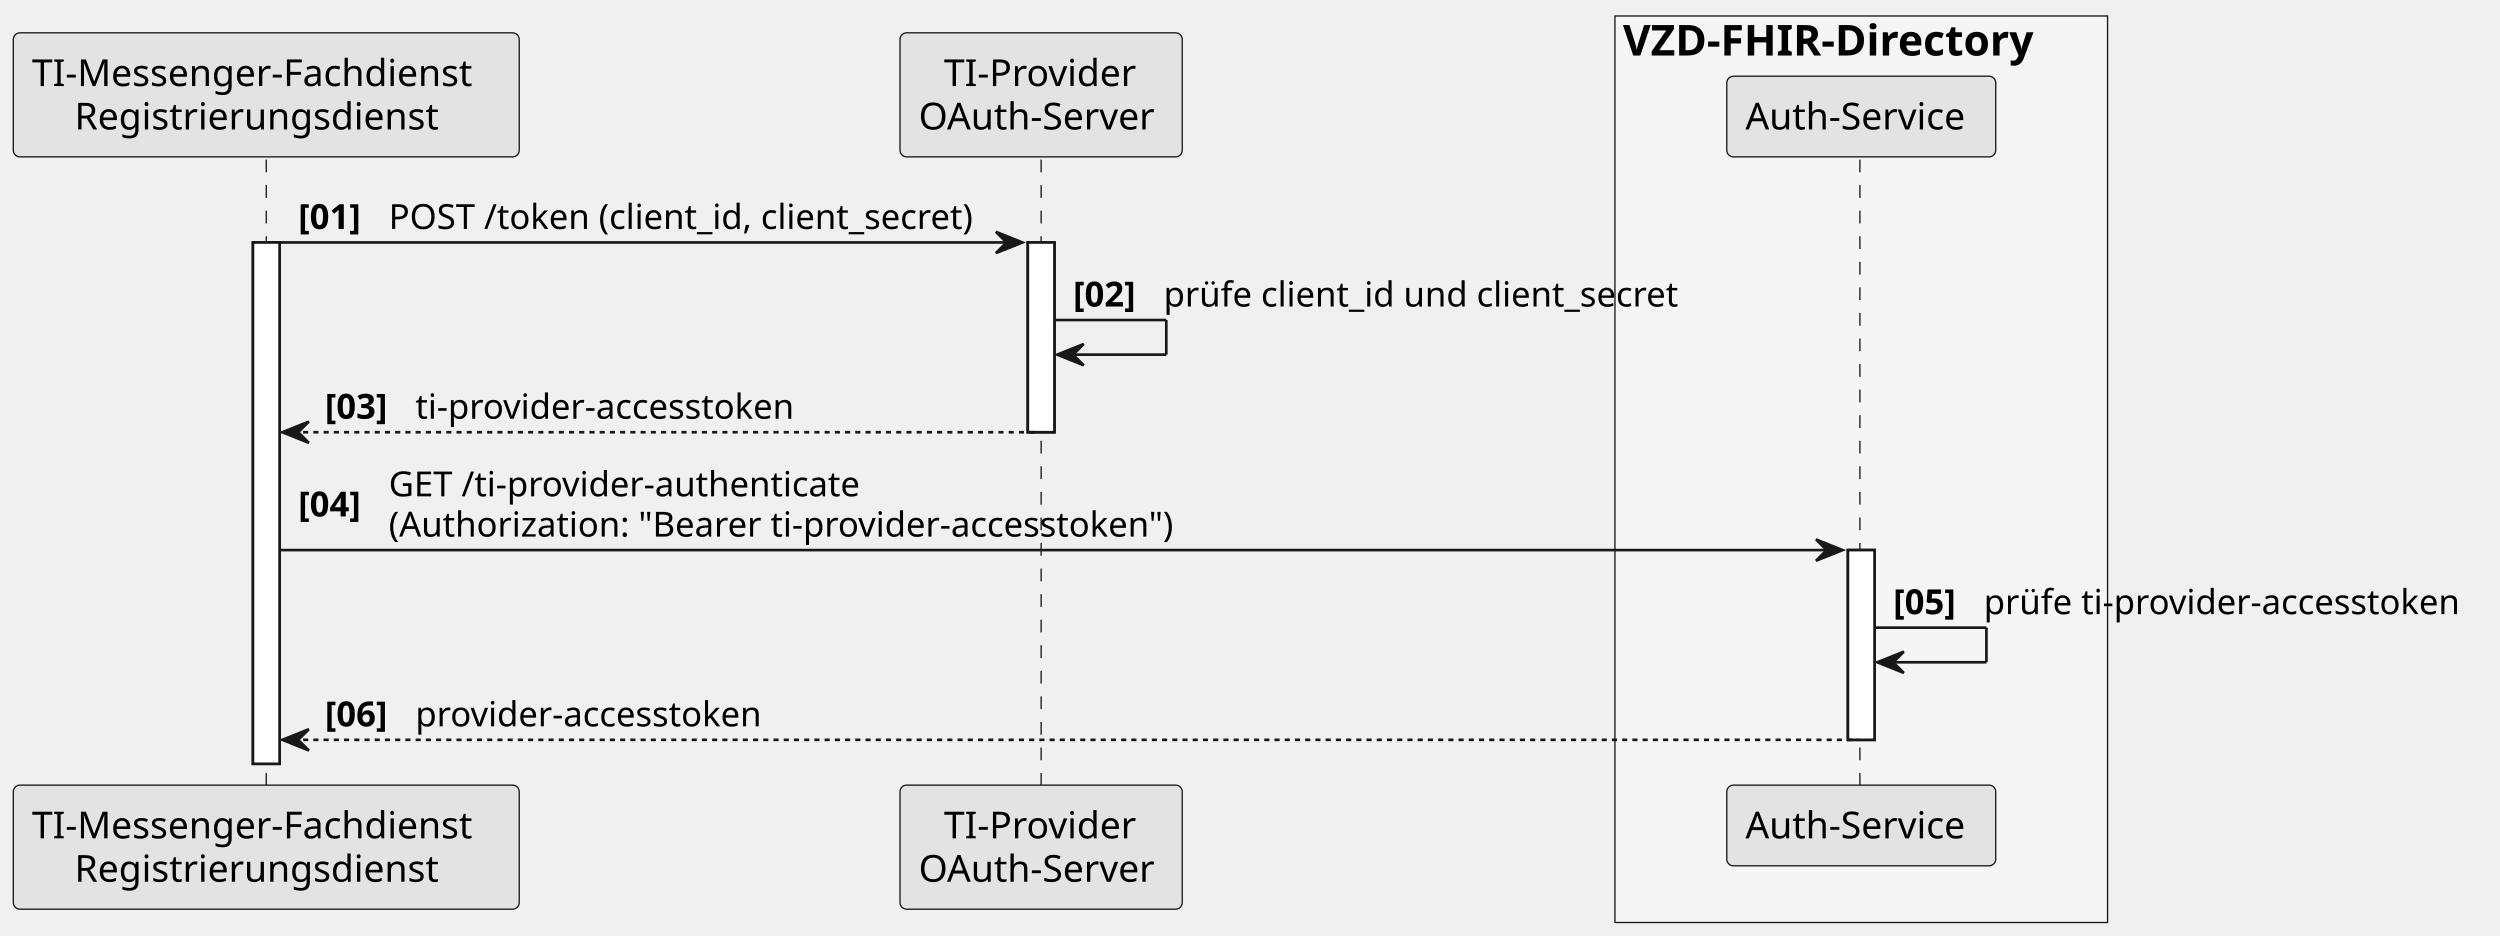
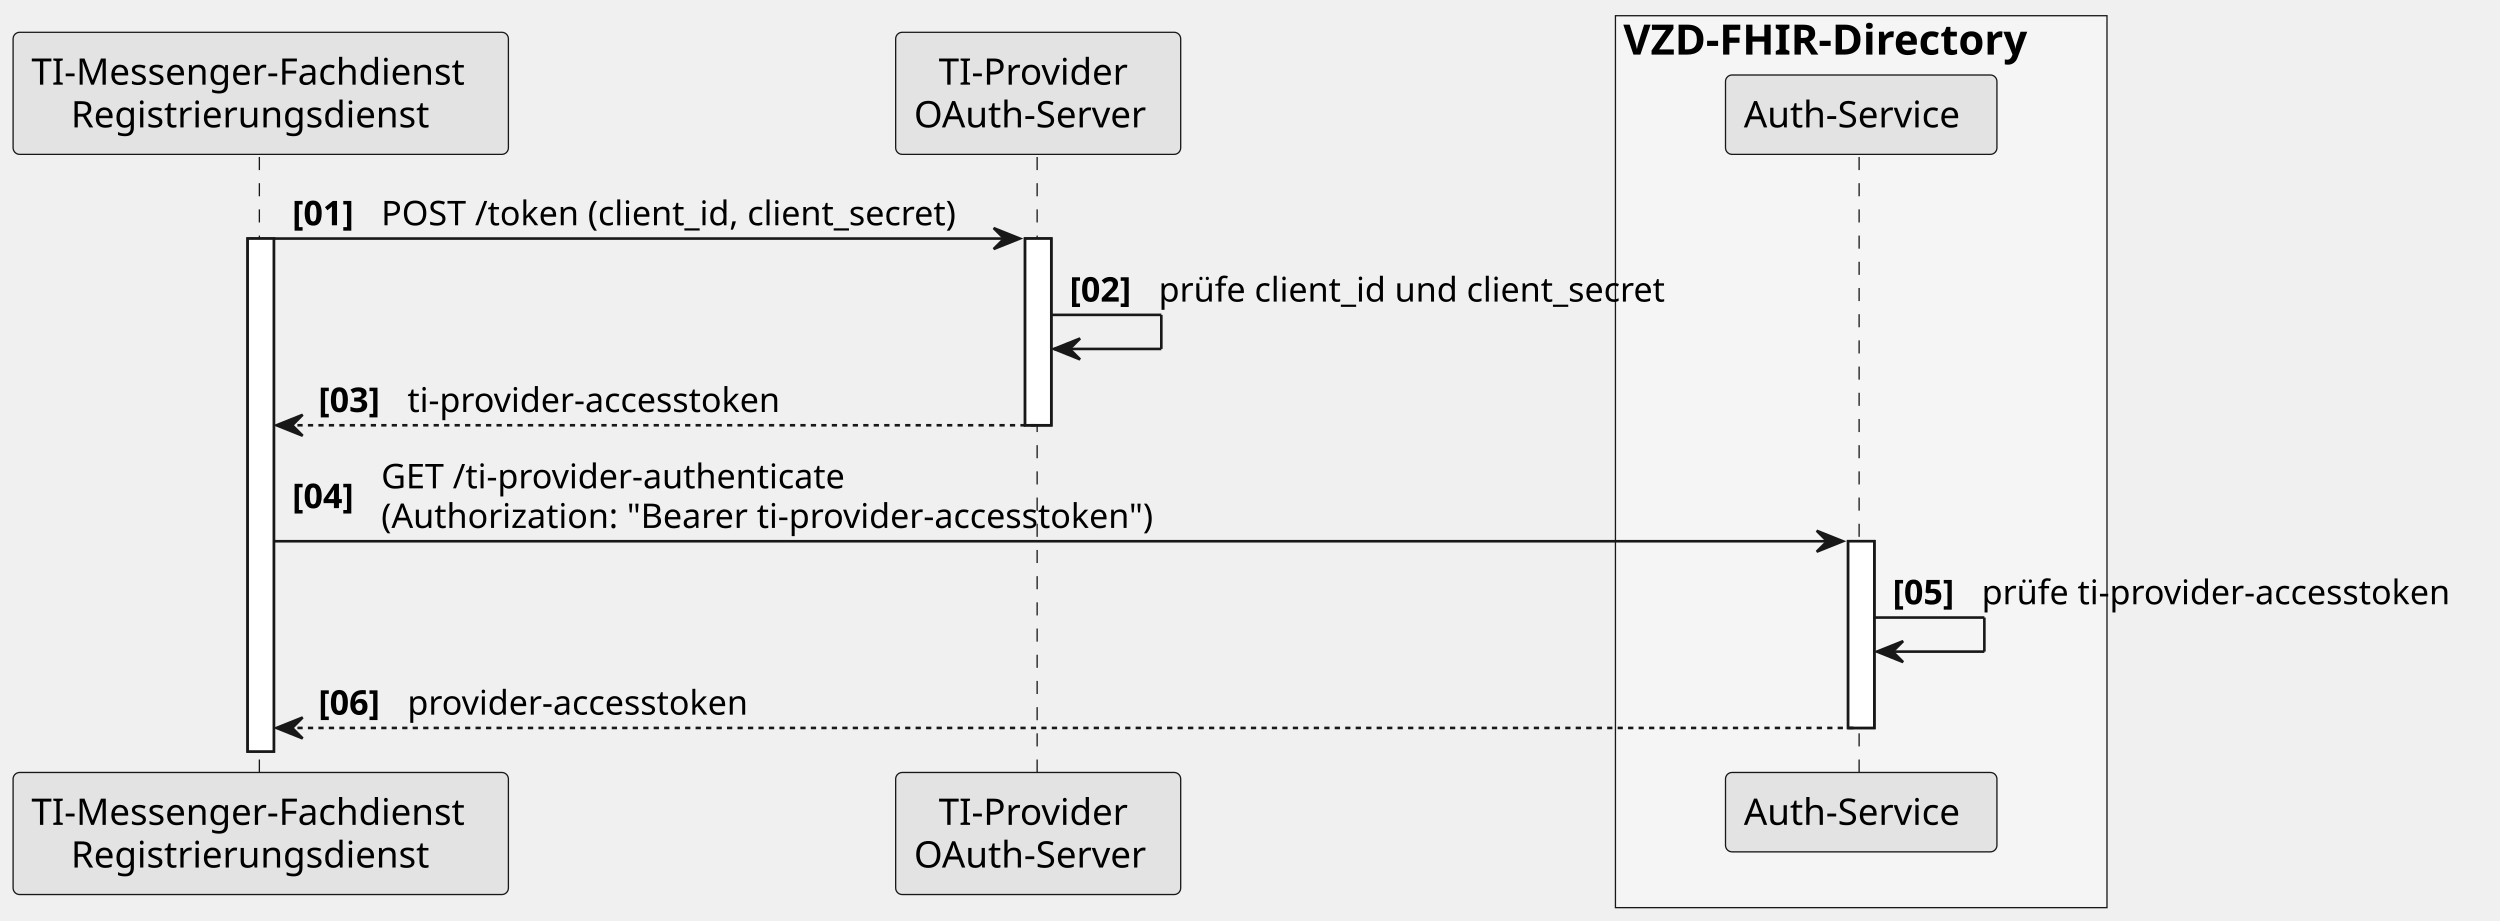
- <svg xmlns="http://www.w3.org/2000/svg" contentStyleType="text/css" height="366.667px" preserveAspectRatio="none" style="width:978px;height:366px;background:#FFFFFF;" version="1.1" viewBox="0 0 978 366" width="978.125px" zoomAndPan="magnify">
+ <svg xmlns="http://www.w3.org/2000/svg" contentStyleType="text/css" data-diagram-type="SEQUENCE" height="366.667px" preserveAspectRatio="none" style="width:994px;height:366px;background:#FFFFFF;" version="1.1" viewBox="0 0 994 366" width="994.792px" zoomAndPan="magnify">
  <defs />
  <g>
-     <rect fill="#F5F5F5" height="354.63" style="stroke:#181818;stroke-width:0.521;" width="192.708" x="631.771" y="6.25" />
-     <text fill="#000000" font-family="sans-serif" font-size="16.667" font-weight="bold" lengthAdjust="spacing" textLength="181.25" x="634.896" y="21.72">VZD-FHIR-Directory</text>
-     <text fill="#000000" font-family="sans-serif" font-size="13.542" font-weight="bold" lengthAdjust="spacing" textLength="5.208" x="816.146" y="22.457"> </text>
-     <rect fill="#FFFFFF" height="203.955" style="stroke:#181818;stroke-width:1.042;" width="10.417" x="98.958" y="94.849" />
-     <rect fill="#FFFFFF" height="74.235" style="stroke:#181818;stroke-width:1.042;" width="10.417" x="402.083" y="94.849" />
-     <rect fill="#FFFFFF" height="74.235" style="stroke:#181818;stroke-width:1.042;" width="10.417" x="722.917" y="215.194" />
-     <line style="stroke:#181818;stroke-width:0.521;stroke-dasharray:5.0,5.0;" x1="104.167" x2="104.167" y1="62.419" y2="308.179" />
-     <line style="stroke:#181818;stroke-width:0.521;stroke-dasharray:5.0,5.0;" x1="407.292" x2="407.292" y1="62.419" y2="308.179" />
-     <line style="stroke:#181818;stroke-width:0.521;stroke-dasharray:5.0,5.0;" x1="727.604" x2="727.604" y1="62.419" y2="308.179" />
-     <rect fill="#E3E3E3" height="48.535" rx="2.604" ry="2.604" style="stroke:#181818;stroke-width:0.521;" width="197.917" x="5.208" y="12.842" />
-     <text fill="#000000" font-family="sans-serif" font-size="14.583" lengthAdjust="spacing" textLength="183.333" x="12.5" y="33.67">TI-Messenger-Fachdienst</text>
-     <text fill="#000000" font-family="sans-serif" font-size="14.583" lengthAdjust="spacing" textLength="150" x="29.167" y="50.646">Registrierungsdienst</text>
-     <rect fill="#E3E3E3" height="48.535" rx="2.604" ry="2.604" style="stroke:#181818;stroke-width:0.521;" width="197.917" x="5.208" y="307.137" />
-     <text fill="#000000" font-family="sans-serif" font-size="14.583" lengthAdjust="spacing" textLength="183.333" x="12.5" y="327.965">TI-Messenger-Fachdienst</text>
-     <text fill="#000000" font-family="sans-serif" font-size="14.583" lengthAdjust="spacing" textLength="150" x="29.167" y="344.941">Registrierungsdienst</text>
-     <rect fill="#E3E3E3" height="48.535" rx="2.604" ry="2.604" style="stroke:#181818;stroke-width:0.521;" width="110.417" x="352.083" y="12.842" />
-     <text fill="#000000" font-family="sans-serif" font-size="14.583" lengthAdjust="spacing" textLength="76.042" x="369.271" y="33.67">TI-Provider</text>
-     <text fill="#000000" font-family="sans-serif" font-size="14.583" lengthAdjust="spacing" textLength="95.833" x="359.375" y="50.646">OAuth-Server</text>
-     <rect fill="#E3E3E3" height="48.535" rx="2.604" ry="2.604" style="stroke:#181818;stroke-width:0.521;" width="110.417" x="352.083" y="307.137" />
-     <text fill="#000000" font-family="sans-serif" font-size="14.583" lengthAdjust="spacing" textLength="76.042" x="369.271" y="327.965">TI-Provider</text>
-     <text fill="#000000" font-family="sans-serif" font-size="14.583" lengthAdjust="spacing" textLength="95.833" x="359.375" y="344.941">OAuth-Server</text>
-     <rect fill="#E3E3E3" height="31.559" rx="2.604" ry="2.604" style="stroke:#181818;stroke-width:0.521;" width="105.208" x="675.521" y="29.818" />
-     <text fill="#000000" font-family="sans-serif" font-size="14.583" lengthAdjust="spacing" textLength="90.625" x="682.812" y="50.646">Auth-Service</text>
-     <rect fill="#E3E3E3" height="31.559" rx="2.604" ry="2.604" style="stroke:#181818;stroke-width:0.521;" width="105.208" x="675.521" y="307.137" />
-     <text fill="#000000" font-family="sans-serif" font-size="14.583" lengthAdjust="spacing" textLength="90.625" x="682.812" y="327.965">Auth-Service</text>
-     <rect fill="#FFFFFF" height="203.955" style="stroke:#181818;stroke-width:1.042;" width="10.417" x="98.958" y="94.849" />
-     <rect fill="#FFFFFF" height="74.235" style="stroke:#181818;stroke-width:1.042;" width="10.417" x="402.083" y="94.849" />
-     <rect fill="#FFFFFF" height="74.235" style="stroke:#181818;stroke-width:1.042;" width="10.417" x="722.917" y="215.194" />
-     <polygon fill="#181818" points="389.583,90.682,400,94.849,389.583,99.015,393.75,94.849" style="stroke:#181818;stroke-width:1.042;" />
-     <line style="stroke:#181818;stroke-width:1.042;" x1="109.375" x2="395.833" y1="94.849" y2="94.849" />
-     <text fill="#000000" font-family="sans-serif" font-size="13.542" font-weight="bold" lengthAdjust="spacing" textLength="31.25" x="116.667" y="89.572">[01]</text>
-     <text fill="#000000" font-family="sans-serif" font-size="13.542" lengthAdjust="spacing" textLength="242.708" x="152.083" y="89.572">POST /token (client_id, client_secret)</text>
-     <line style="stroke:#181818;stroke-width:1.042;" x1="412.5" x2="456.25" y1="125.195" y2="125.195" />
-     <line style="stroke:#181818;stroke-width:1.042;" x1="456.25" x2="456.25" y1="125.195" y2="138.737" />
-     <line style="stroke:#181818;stroke-width:1.042;" x1="413.542" x2="456.25" y1="138.737" y2="138.737" />
-     <polygon fill="#181818" points="423.958,134.57,413.542,138.737,423.958,142.904,419.792,138.737" style="stroke:#181818;stroke-width:1.042;" />
-     <text fill="#000000" font-family="sans-serif" font-size="13.542" font-weight="bold" lengthAdjust="spacing" textLength="31.25" x="419.792" y="119.918">[02]</text>
-     <text fill="#000000" font-family="sans-serif" font-size="13.542" lengthAdjust="spacing" textLength="210.417" x="455.208" y="119.918">prüfe client_id und client_secret</text>
-     <polygon fill="#181818" points="120.833,164.917,110.417,169.084,120.833,173.25,116.667,169.084" style="stroke:#181818;stroke-width:1.042;" />
-     <line style="stroke:#181818;stroke-width:1.042;stroke-dasharray:2.0,2.0;" x1="114.583" x2="406.25" y1="169.084" y2="169.084" />
-     <text fill="#000000" font-family="sans-serif" font-size="13.542" font-weight="bold" lengthAdjust="spacing" textLength="31.25" x="127.083" y="163.807">[03]</text>
-     <text fill="#000000" font-family="sans-serif" font-size="13.542" lengthAdjust="spacing" textLength="156.25" x="162.5" y="163.807">ti-provider-accesstoken</text>
-     <polygon fill="#181818" points="710.417,211.027,720.833,215.194,710.417,219.36,714.583,215.194" style="stroke:#181818;stroke-width:1.042;" />
-     <line style="stroke:#181818;stroke-width:1.042;" x1="109.375" x2="716.667" y1="215.194" y2="215.194" />
-     <text fill="#000000" font-family="sans-serif" font-size="13.542" font-weight="bold" lengthAdjust="spacing" textLength="31.25" x="116.667" y="202.035">[04]</text>
-     <text fill="#000000" font-family="sans-serif" font-size="13.542" lengthAdjust="spacing" textLength="191.667" x="152.083" y="194.153">GET /ti-provider-authenticate</text>
-     <text fill="#000000" font-family="sans-serif" font-size="13.542" lengthAdjust="spacing" textLength="322.917" x="152.083" y="209.917">(Authorization: "Bearer ti-provider-accesstoken")</text>
-     <line style="stroke:#181818;stroke-width:1.042;" x1="733.333" x2="777.083" y1="245.54" y2="245.54" />
-     <line style="stroke:#181818;stroke-width:1.042;" x1="777.083" x2="777.083" y1="245.54" y2="259.082" />
-     <line style="stroke:#181818;stroke-width:1.042;" x1="734.375" x2="777.083" y1="259.082" y2="259.082" />
-     <polygon fill="#181818" points="744.792,254.915,734.375,259.082,744.792,263.249,740.625,259.082" style="stroke:#181818;stroke-width:1.042;" />
-     <text fill="#000000" font-family="sans-serif" font-size="13.542" font-weight="bold" lengthAdjust="spacing" textLength="31.25" x="740.625" y="240.263">[05]</text>
-     <text fill="#000000" font-family="sans-serif" font-size="13.542" lengthAdjust="spacing" textLength="194.792" x="776.042" y="240.263">prüfe ti-provider-accesstoken</text>
-     <polygon fill="#181818" points="120.833,285.262,110.417,289.429,120.833,293.595,116.667,289.429" style="stroke:#181818;stroke-width:1.042;" />
-     <line style="stroke:#181818;stroke-width:1.042;stroke-dasharray:2.0,2.0;" x1="114.583" x2="727.083" y1="289.429" y2="289.429" />
-     <text fill="#000000" font-family="sans-serif" font-size="13.542" font-weight="bold" lengthAdjust="spacing" textLength="31.25" x="127.083" y="284.152">[06]</text>
-     <text fill="#000000" font-family="sans-serif" font-size="13.542" lengthAdjust="spacing" textLength="142.708" x="162.5" y="284.152">provider-accesstoken</text>
+     <rect fill="#F5F5F5" height="354.63" style="stroke:#181818;stroke-width:0.521;" width="195.437" x="642.302" y="6.25" />
+     <text fill="#000000" font-family="sans-serif" font-size="16.667" font-weight="bold" lengthAdjust="spacing" textLength="184.473" x="645.427" y="21.72">VZD-FHIR-Directory</text>
+     <text fill="#000000" font-family="sans-serif" font-size="13.542" font-weight="bold" lengthAdjust="spacing" textLength="4.715" x="829.9" y="22.457"> </text>
+     <g>
+       <rect fill="#FFFFFF" height="203.955" style="stroke:#181818;stroke-width:1.042;" width="10.417" x="98.466" y="94.849" />
+     </g>
+     <g>
+       <rect fill="#FFFFFF" height="74.235" style="stroke:#181818;stroke-width:1.042;" width="10.417" x="407.571" y="94.849" />
+     </g>
+     <g>
+       <rect fill="#FFFFFF" height="74.235" style="stroke:#181818;stroke-width:1.042;" width="10.417" x="734.813" y="215.194" />
+     </g>
+     <g>
+       <rect fill="#000000" fill-opacity="0" height="245.76" width="8.333" x="99.508" y="62.419" />
+       <line style="stroke:#181818;stroke-width:0.521;stroke-dasharray:5.208,5.208;" x1="103.125" x2="103.125" y1="62.419" y2="308.179" />
+     </g>
+     <g>
+       <rect fill="#000000" fill-opacity="0" height="245.76" width="8.333" x="408.613" y="62.419" />
+       <line style="stroke:#181818;stroke-width:0.521;stroke-dasharray:5.208,5.208;" x1="412.366" x2="412.366" y1="62.419" y2="308.179" />
+     </g>
+     <g>
+       <rect fill="#000000" fill-opacity="0" height="245.76" width="8.333" x="735.854" y="62.419" />
+       <line style="stroke:#181818;stroke-width:0.521;stroke-dasharray:5.208,5.208;" x1="739.185" x2="739.185" y1="62.419" y2="308.179" />
+     </g>
+     <g class="participant participant-head" data-participant="rd">
+       <rect fill="#E3E3E3" height="48.535" rx="2.604" ry="2.604" style="stroke:#181818;stroke-width:0.521;" width="196.932" x="5.208" y="12.842" />
+       <text fill="#000000" font-family="sans-serif" font-size="14.583" lengthAdjust="spacing" textLength="182.349" x="12.5" y="33.67">TI-Messenger-Fachdienst</text>
+       <text fill="#000000" font-family="sans-serif" font-size="14.583" lengthAdjust="spacing" textLength="150.925" x="28.212" y="50.646">Registrierungsdienst</text>
+     </g>
+     <g class="participant participant-tail" data-participant="rd">
+       <rect fill="#E3E3E3" height="48.535" rx="2.604" ry="2.604" style="stroke:#181818;stroke-width:0.521;" width="196.932" x="5.208" y="307.137" />
+       <text fill="#000000" font-family="sans-serif" font-size="14.583" lengthAdjust="spacing" textLength="182.349" x="12.5" y="327.965">TI-Messenger-Fachdienst</text>
+       <text fill="#000000" font-family="sans-serif" font-size="14.583" lengthAdjust="spacing" textLength="150.925" x="28.212" y="344.941">Registrierungsdienst</text>
+     </g>
+     <g class="participant participant-head" data-participant="oa">
+       <rect fill="#E3E3E3" height="48.535" rx="2.604" ry="2.604" style="stroke:#181818;stroke-width:0.521;" width="113.327" x="356.116" y="12.842" />
+       <text fill="#000000" font-family="sans-serif" font-size="14.583" lengthAdjust="spacing" textLength="79.09" x="373.234" y="33.67">TI-Provider</text>
+       <text fill="#000000" font-family="sans-serif" font-size="14.583" lengthAdjust="spacing" textLength="98.744" x="363.407" y="50.646">OAuth-Server</text>
+     </g>
+     <g class="participant participant-tail" data-participant="oa">
+       <rect fill="#E3E3E3" height="48.535" rx="2.604" ry="2.604" style="stroke:#181818;stroke-width:0.521;" width="113.327" x="356.116" y="307.137" />
+       <text fill="#000000" font-family="sans-serif" font-size="14.583" lengthAdjust="spacing" textLength="79.09" x="373.234" y="327.965">TI-Provider</text>
+       <text fill="#000000" font-family="sans-serif" font-size="14.583" lengthAdjust="spacing" textLength="98.744" x="363.407" y="344.941">OAuth-Server</text>
+     </g>
+     <g class="participant participant-head" data-participant="fa">
+       <rect fill="#E3E3E3" height="31.559" rx="2.604" ry="2.604" style="stroke:#181818;stroke-width:0.521;" width="107.922" x="686.06" y="29.818" />
+       <text fill="#000000" font-family="sans-serif" font-size="14.583" lengthAdjust="spacing" textLength="93.339" x="693.351" y="50.646">Auth-Service</text>
+     </g>
+     <g class="participant participant-tail" data-participant="fa">
+       <rect fill="#E3E3E3" height="31.559" rx="2.604" ry="2.604" style="stroke:#181818;stroke-width:0.521;" width="107.922" x="686.06" y="307.137" />
+       <text fill="#000000" font-family="sans-serif" font-size="14.583" lengthAdjust="spacing" textLength="93.339" x="693.351" y="327.965">Auth-Service</text>
+     </g>
+     <g>
+       <rect fill="#FFFFFF" height="203.955" style="stroke:#181818;stroke-width:1.042;" width="10.417" x="98.466" y="94.849" />
+     </g>
+     <g>
+       <rect fill="#FFFFFF" height="74.235" style="stroke:#181818;stroke-width:1.042;" width="10.417" x="407.571" y="94.849" />
+     </g>
+     <g>
+       <rect fill="#FFFFFF" height="74.235" style="stroke:#181818;stroke-width:1.042;" width="10.417" x="734.813" y="215.194" />
+     </g>
+     <g class="message" data-participant-1="rd" data-participant-2="oa">
+       <polygon fill="#181818" points="395.071,90.682,405.488,94.849,395.071,99.015,399.238,94.849" style="stroke:#181818;stroke-width:1.042;" />
+       <line style="stroke:#181818;stroke-width:1.042;" x1="108.883" x2="401.321" y1="94.849" y2="94.849" />
+       <text fill="#000000" font-family="sans-serif" font-size="13.542" font-weight="bold" lengthAdjust="spacing" textLength="31.223" x="116.174" y="89.572">[01]</text>
+       <text fill="#000000" font-family="sans-serif" font-size="13.542" lengthAdjust="spacing" textLength="248.716" x="151.564" y="89.572">POST /token (client_id, client_secret)</text>
+     </g>
+     <g class="message" data-participant-1="oa" data-participant-2="oa">
+       <line style="stroke:#181818;stroke-width:1.042;" x1="417.988" x2="461.738" y1="125.195" y2="125.195" />
+       <line style="stroke:#181818;stroke-width:1.042;" x1="461.738" x2="461.738" y1="125.195" y2="138.737" />
+       <line style="stroke:#181818;stroke-width:1.042;" x1="419.029" x2="461.738" y1="138.737" y2="138.737" />
+       <polygon fill="#181818" points="429.446,134.57,419.029,138.737,429.446,142.904,425.279,138.737" style="stroke:#181818;stroke-width:1.042;" />
+       <text fill="#000000" font-family="sans-serif" font-size="13.542" font-weight="bold" lengthAdjust="spacing" textLength="31.223" x="425.279" y="119.918">[02]</text>
+       <text fill="#000000" font-family="sans-serif" font-size="13.542" lengthAdjust="spacing" textLength="216.845" x="460.668" y="119.918">prüfe client_id und client_secret</text>
+     </g>
+     <g class="message" data-participant-1="oa" data-participant-2="rd">
+       <polygon fill="#181818" points="120.341,164.917,109.924,169.084,120.341,173.25,116.174,169.084" style="stroke:#181818;stroke-width:1.042;" />
+       <line style="stroke:#181818;stroke-width:1.042;stroke-dasharray:2.083,2.083;" x1="114.091" x2="411.738" y1="169.084" y2="169.084" />
+       <text fill="#000000" font-family="sans-serif" font-size="13.542" font-weight="bold" lengthAdjust="spacing" textLength="31.223" x="126.591" y="163.807">[03]</text>
+       <text fill="#000000" font-family="sans-serif" font-size="13.542" lengthAdjust="spacing" textLength="159.544" x="161.98" y="163.807">ti-provider-accesstoken</text>
+     </g>
+     <g class="message" data-participant-1="rd" data-participant-2="fa">
+       <polygon fill="#181818" points="722.313,211.027,732.729,215.194,722.313,219.36,726.479,215.194" style="stroke:#181818;stroke-width:1.042;" />
+       <line style="stroke:#181818;stroke-width:1.042;" x1="108.883" x2="728.563" y1="215.194" y2="215.194" />
+       <text fill="#000000" font-family="sans-serif" font-size="13.542" font-weight="bold" lengthAdjust="spacing" textLength="31.223" x="116.174" y="202.035">[04]</text>
+       <text fill="#000000" font-family="sans-serif" font-size="13.542" lengthAdjust="spacing" textLength="197.895" x="151.564" y="194.153">GET /ti-provider-authenticate</text>
+       <text fill="#000000" font-family="sans-serif" font-size="13.542" lengthAdjust="spacing" textLength="331.824" x="151.564" y="209.917">(Authorization: "Bearer ti-provider-accesstoken")</text>
+     </g>
+     <g class="message" data-participant-1="fa" data-participant-2="fa">
+       <line style="stroke:#181818;stroke-width:1.042;" x1="745.229" x2="788.979" y1="245.54" y2="245.54" />
+       <line style="stroke:#181818;stroke-width:1.042;" x1="788.979" x2="788.979" y1="245.54" y2="259.082" />
+       <line style="stroke:#181818;stroke-width:1.042;" x1="746.271" x2="788.979" y1="259.082" y2="259.082" />
+       <polygon fill="#181818" points="756.688,254.915,746.271,259.082,756.688,263.249,752.521,259.082" style="stroke:#181818;stroke-width:1.042;" />
+       <text fill="#000000" font-family="sans-serif" font-size="13.542" font-weight="bold" lengthAdjust="spacing" textLength="31.223" x="752.521" y="240.263">[05]</text>
+       <text fill="#000000" font-family="sans-serif" font-size="13.542" lengthAdjust="spacing" textLength="199.693" x="787.91" y="240.263">prüfe ti-provider-accesstoken</text>
+     </g>
+     <g class="message" data-participant-1="fa" data-participant-2="rd">
+       <polygon fill="#181818" points="120.341,285.262,109.924,289.429,120.341,293.595,116.174,289.429" style="stroke:#181818;stroke-width:1.042;" />
+       <line style="stroke:#181818;stroke-width:1.042;stroke-dasharray:2.083,2.083;" x1="114.091" x2="738.979" y1="289.429" y2="289.429" />
+       <text fill="#000000" font-family="sans-serif" font-size="13.542" font-weight="bold" lengthAdjust="spacing" textLength="31.223" x="126.591" y="284.152">[06]</text>
+       <text fill="#000000" font-family="sans-serif" font-size="13.542" lengthAdjust="spacing" textLength="145.586" x="161.98" y="284.152">provider-accesstoken</text>
+     </g>
  </g>
</svg>
